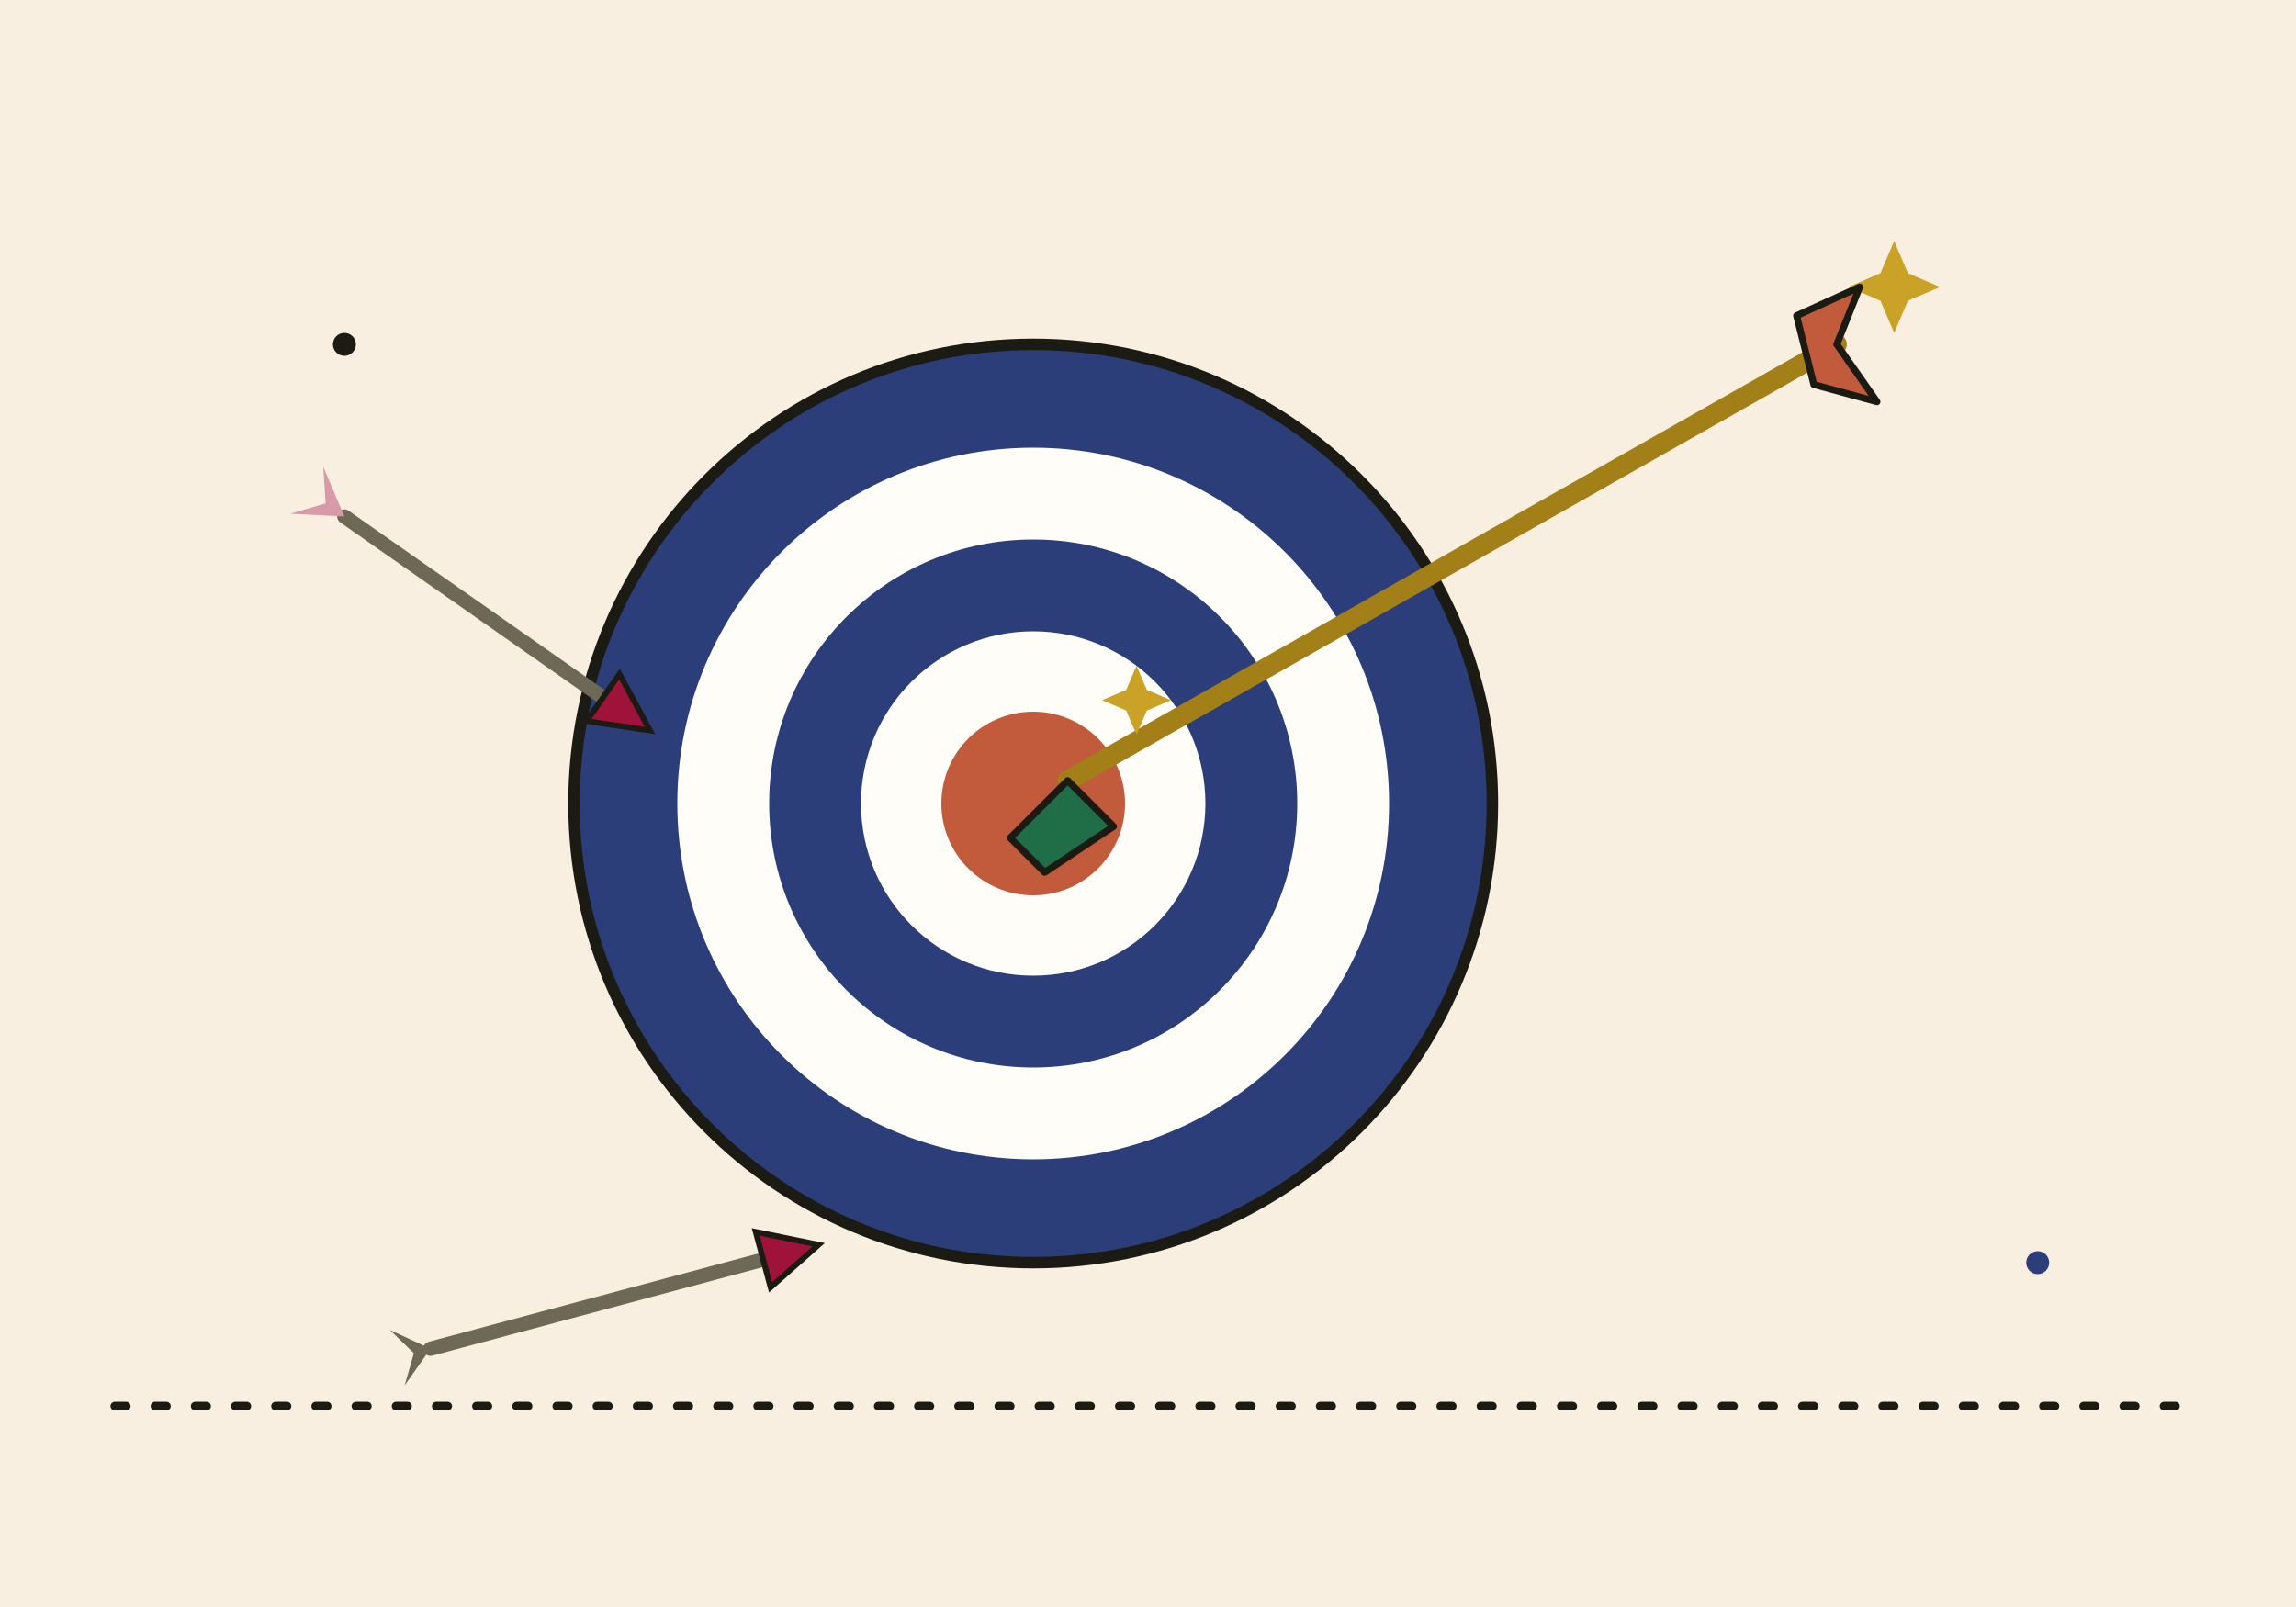
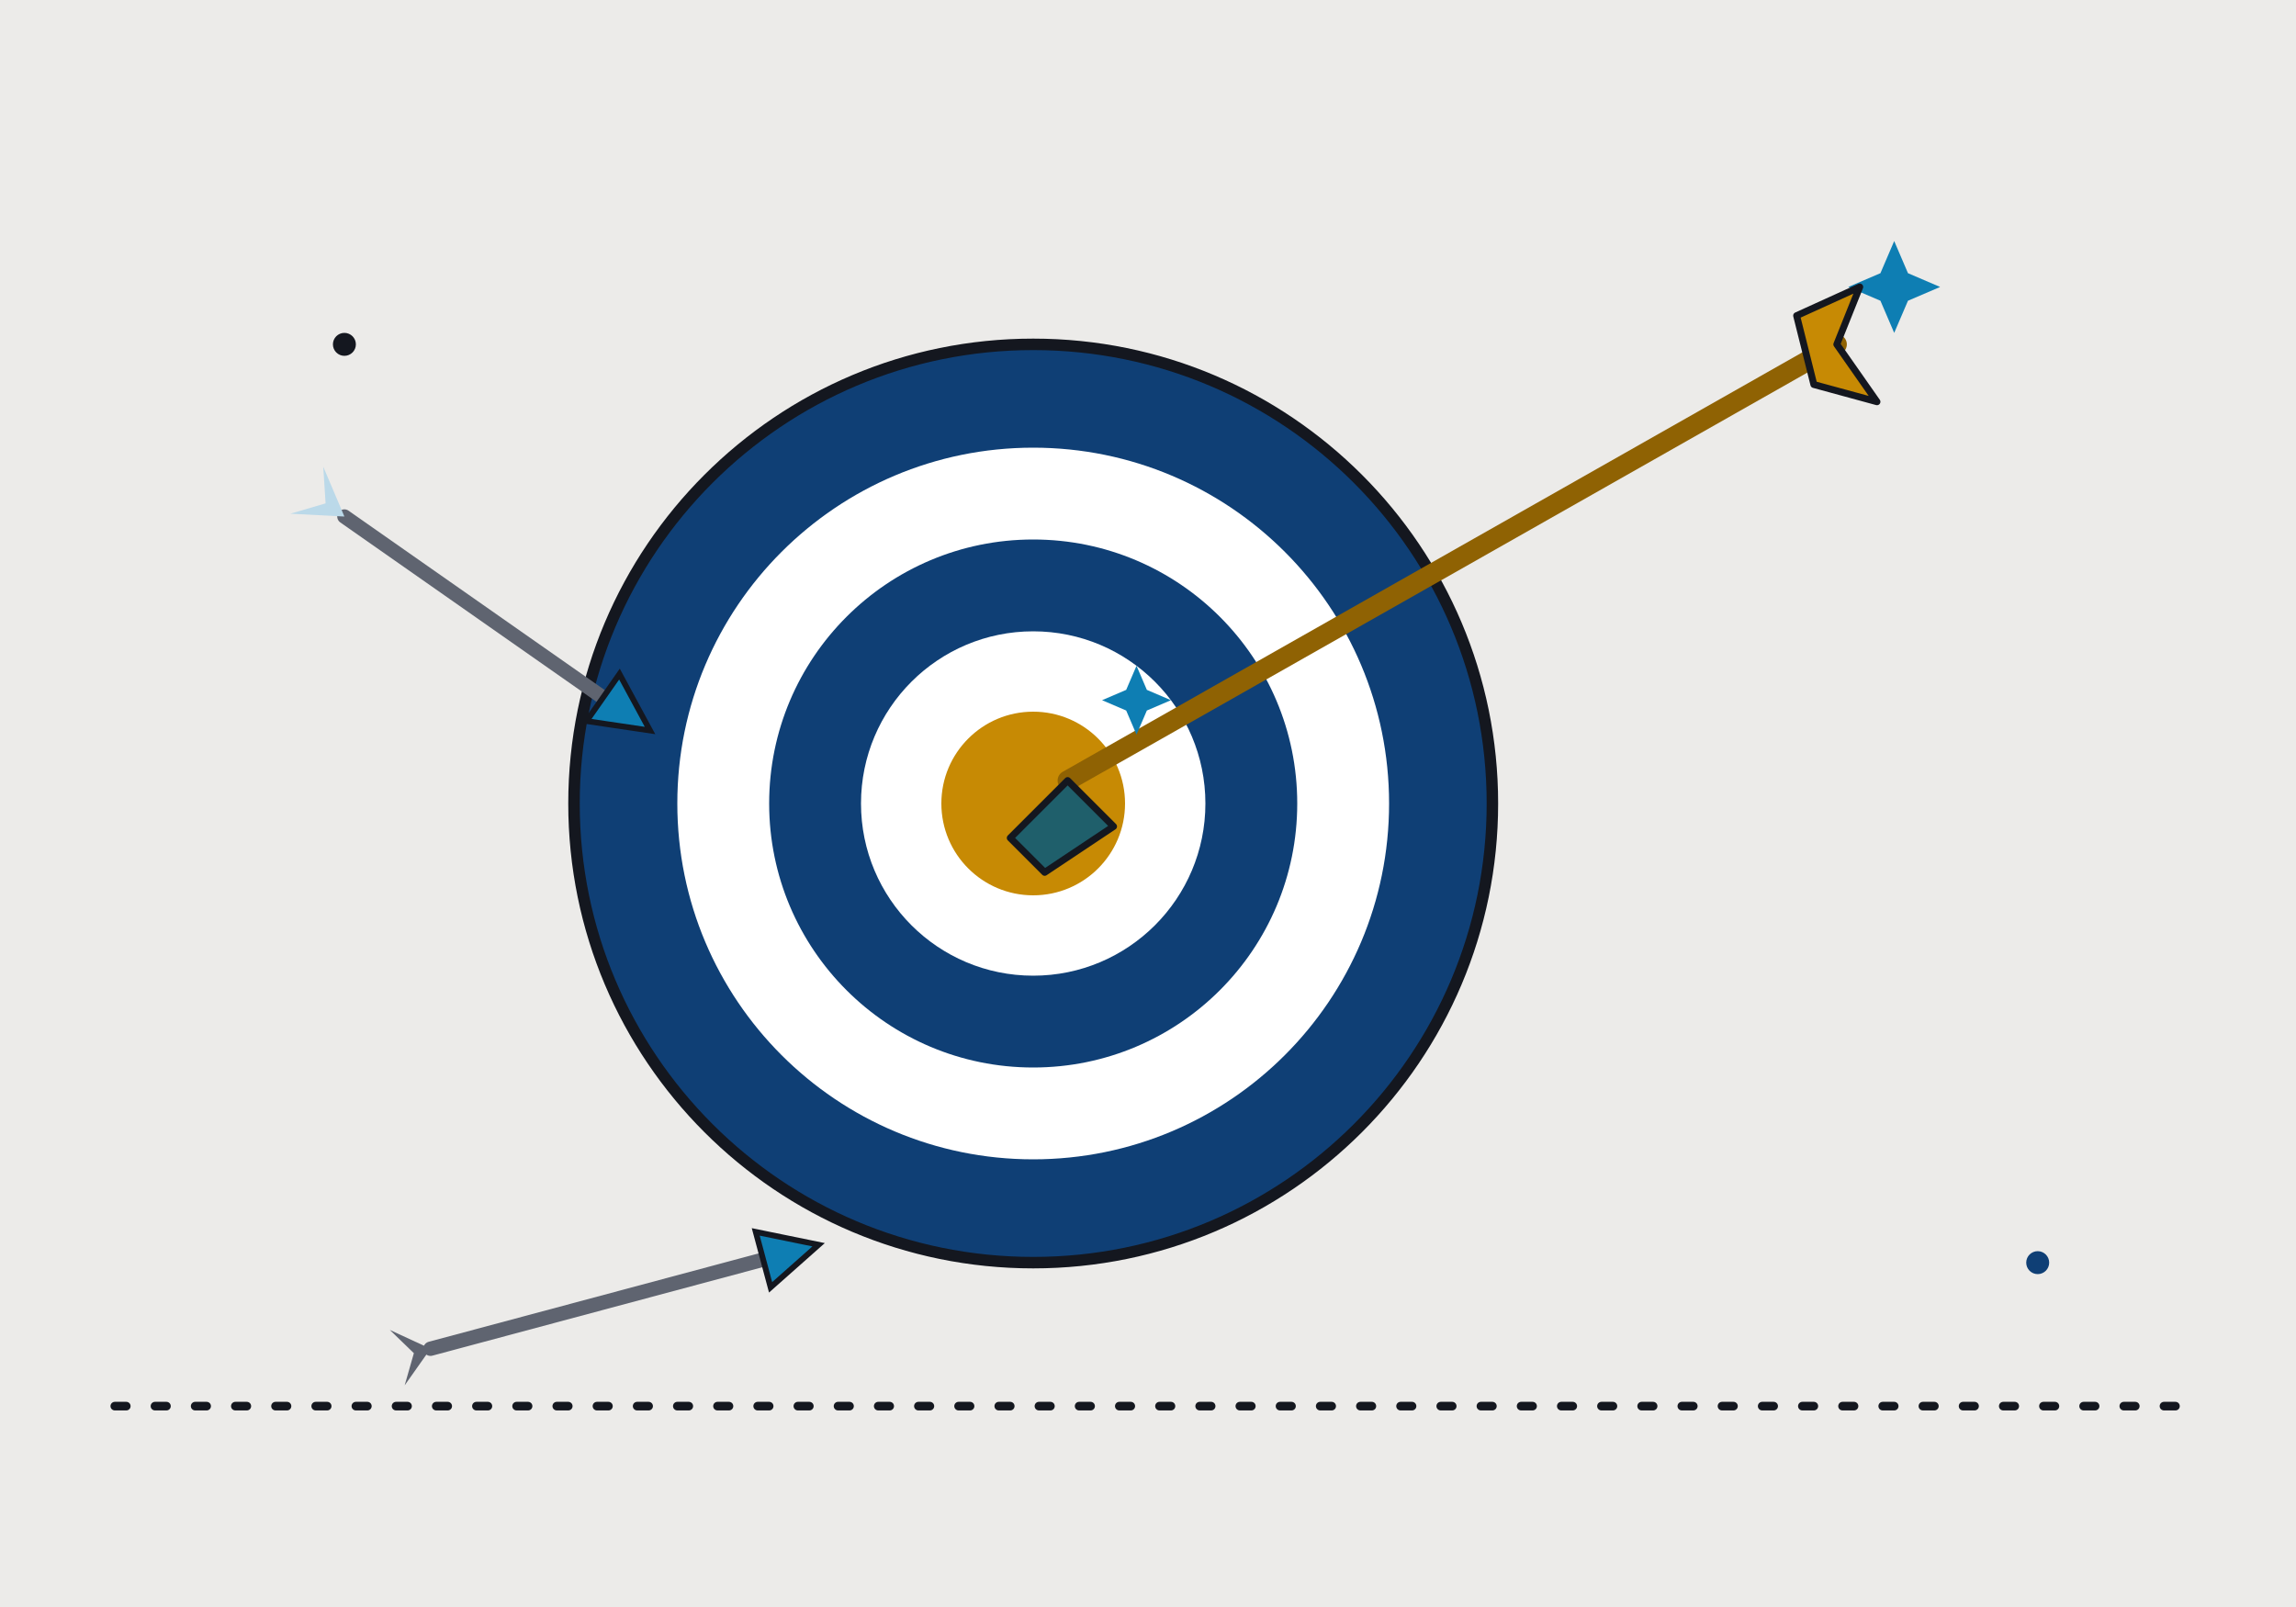
<svg xmlns="http://www.w3.org/2000/svg" viewBox="0 0 400 280" width="400" height="280">
-   <rect width="400" height="280" fill="#F8EFE0" />
-   <path d="M330 42 L332.4 47.6 L338 50 L332.4 52.4 L330 58 L327.6 52.4 L322 50 L327.6 47.6 Z" fill="#C9A227" />
-   <circle cx="60" cy="60" r="2" fill="#1B1B14" />
-   <circle cx="355" cy="220" r="2" fill="#2C3E7A" />
-   <circle cx="180" cy="140" r="80" fill="#2C3E7A" />
-   <circle cx="180" cy="140" r="62" fill="#FFFDF8" />
-   <circle cx="180" cy="140" r="46" fill="#2C3E7A" />
-   <circle cx="180" cy="140" r="30" fill="#FFFDF8" />
-   <circle cx="180" cy="140" r="16" fill="#C25A3C" />
-   <circle cx="180" cy="140" r="80" fill="none" stroke="#1B1B14" stroke-width="2" />
-   <line x1="186" y1="136" x2="320" y2="60" stroke="#A37F18" stroke-width="3.5" stroke-linecap="round" />
-   <path d="M313 55 L324 50 L320 60 L327 70 L316 67 Z" fill="#C25A3C" stroke="#1B1B14" stroke-width="1.2" stroke-linejoin="round" />
-   <path d="M186 136 L176 146 L182 152 L194 144 Z" fill="#1F6E48" stroke="#1B1B14" stroke-width="1.2" stroke-linejoin="round" />
+   <rect width="400" height="280" fill="#ECEBE9" />
+   <path d="M330 42 L332.4 47.6 L338 50 L332.4 52.4 L330 58 L327.6 52.4 L322 50 L327.6 47.6 Z" fill="#0E7EB3" />
+   <circle cx="60" cy="60" r="2" fill="#14171F" />
+   <circle cx="355" cy="220" r="2" fill="#0F3F75" />
+   <circle cx="180" cy="140" r="80" fill="#0F3F75" />
+   <circle cx="180" cy="140" r="62" fill="#FFFFFF" />
+   <circle cx="180" cy="140" r="46" fill="#0F3F75" />
+   <circle cx="180" cy="140" r="30" fill="#FFFFFF" />
+   <circle cx="180" cy="140" r="16" fill="#C78A04" />
+   <circle cx="180" cy="140" r="80" fill="none" stroke="#14171F" stroke-width="2" />
+   <line x1="186" y1="136" x2="320" y2="60" stroke="#8F6203" stroke-width="3.5" stroke-linecap="round" />
+   <path d="M313 55 L324 50 L320 60 L327 70 L316 67 Z" fill="#C78A04" stroke="#14171F" stroke-width="1.2" stroke-linejoin="round" />
+   <path d="M186 136 L176 146 L182 152 L194 144 Z" fill="#1F5F6B" stroke="#14171F" stroke-width="1.2" stroke-linejoin="round" />
  <g transform="translate(75 235) rotate(-15)">
-     <line x1="0" y1="0" x2="60" y2="0" stroke="#6E6856" stroke-width="2.5" stroke-linecap="round" />
-     <path d="M60 -5 L70 0 L60 5 Z" fill="#9F1239" stroke="#1B1B14" stroke-width="1" />
-     <path d="M0 0 L-6 -5 L-3 0 L-6 5 Z" fill="#6E6856" />
+     <line x1="0" y1="0" x2="60" y2="0" stroke="#5F6470" stroke-width="2.5" stroke-linecap="round" />
+     <path d="M60 -5 L70 0 L60 5 Z" fill="#0E7EB3" stroke="#14171F" stroke-width="1" />
+     <path d="M0 0 L-6 -5 L-3 0 L-6 5 Z" fill="#5F6470" />
  </g>
  <g transform="translate(60 90) rotate(35)">
-     <line x1="0" y1="0" x2="55" y2="0" stroke="#6E6856" stroke-width="2.5" stroke-linecap="round" />
-     <path d="M55 -5 L65 0 L55 5 Z" fill="#9F1239" stroke="#1B1B14" stroke-width="1" />
-     <path d="M0 0 L-8 -5 L-4 0 L-8 5 Z" fill="#D89AA8" />
+     <line x1="0" y1="0" x2="55" y2="0" stroke="#5F6470" stroke-width="2.5" stroke-linecap="round" />
+     <path d="M55 -5 L65 0 L55 5 Z" fill="#0E7EB3" stroke="#14171F" stroke-width="1" />
+     <path d="M0 0 L-8 -5 L-4 0 L-8 5 Z" fill="#BBD9E9" />
  </g>
-   <line x1="20" y1="245" x2="380" y2="245" stroke="#1B1B14" stroke-width="1.5" stroke-linecap="round" stroke-dasharray="2 5" />
-   <path d="M198 116 L199.8 120.2 L204 122 L199.8 123.8 L198 128 L196.2 123.8 L192 122 L196.2 120.2 Z" fill="#C9A227" />
+   <line x1="20" y1="245" x2="380" y2="245" stroke="#14171F" stroke-width="1.5" stroke-linecap="round" stroke-dasharray="2 5" />
+   <path d="M198 116 L199.8 120.2 L204 122 L199.8 123.8 L198 128 L196.2 123.8 L192 122 L196.2 120.2 Z" fill="#0E7EB3" />
</svg>
